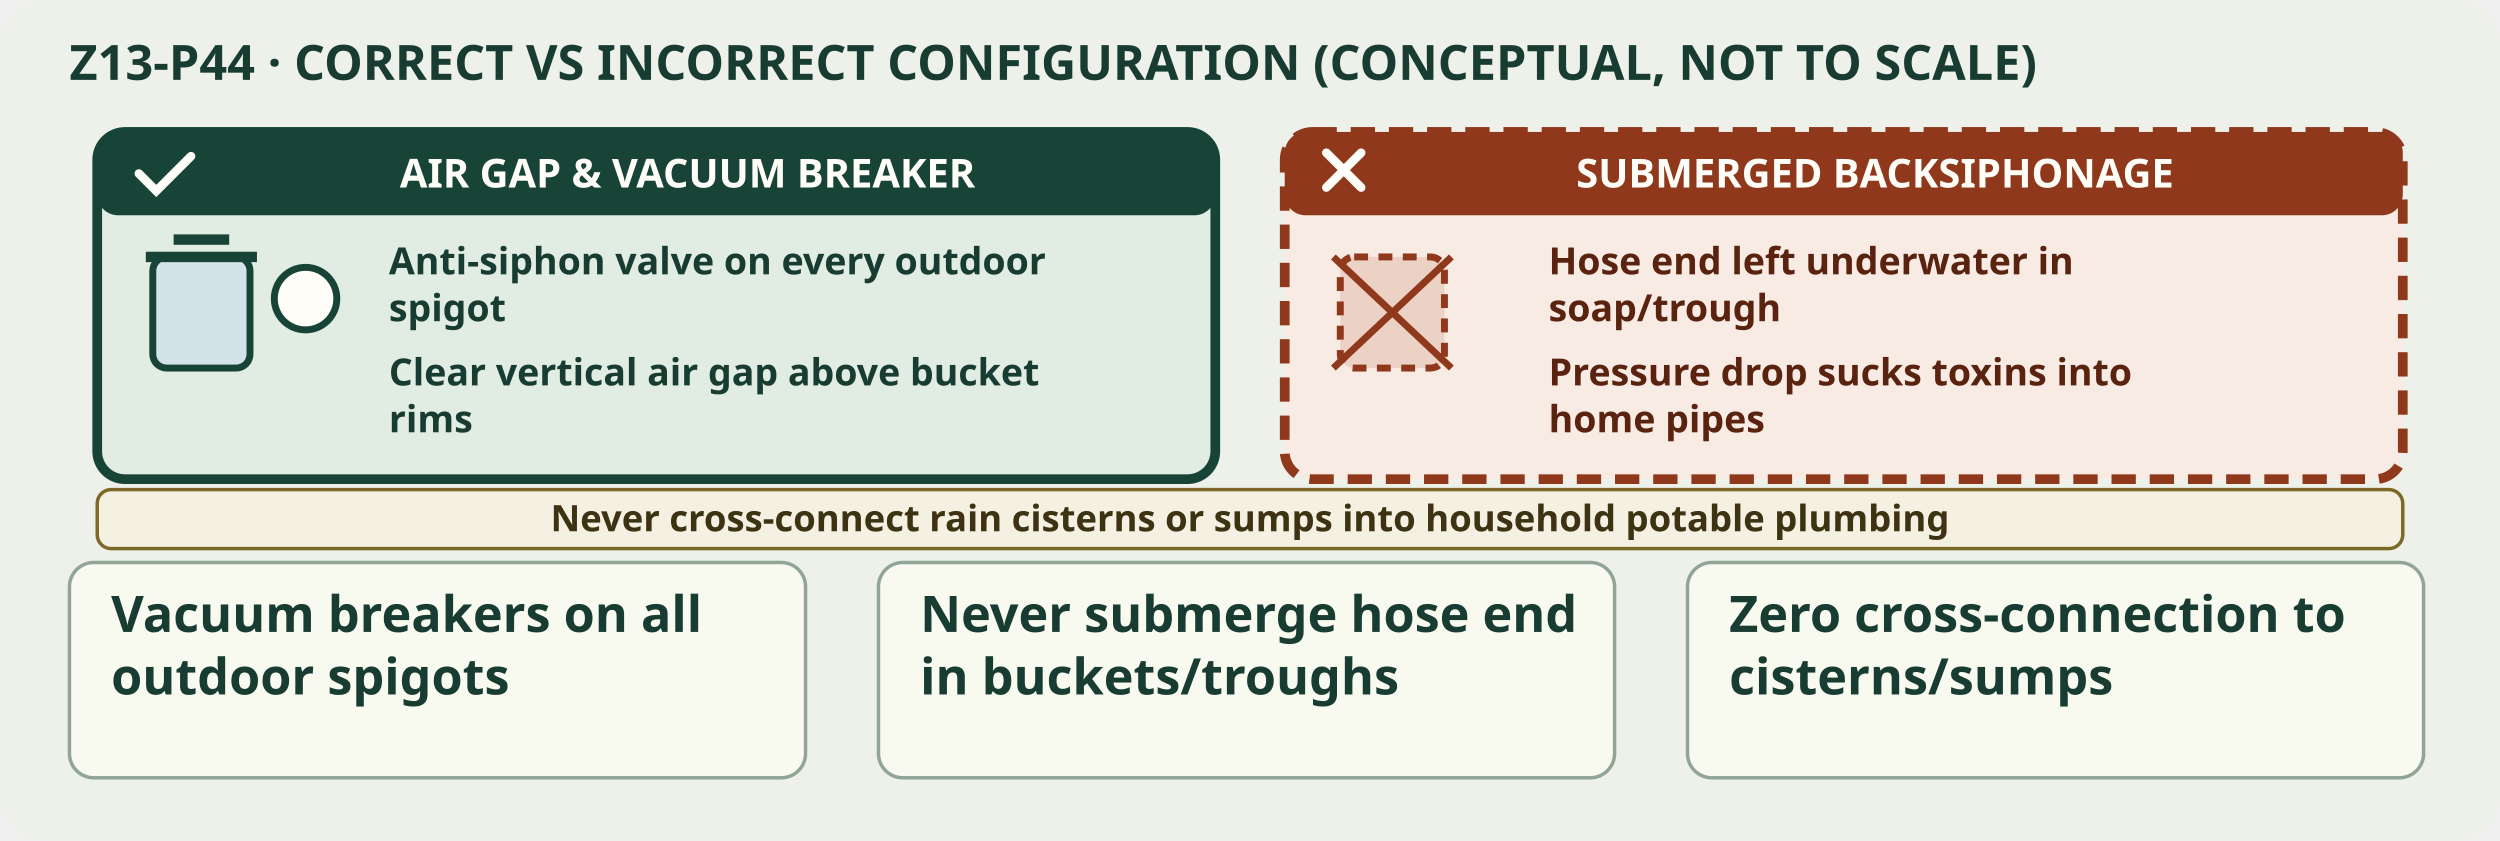
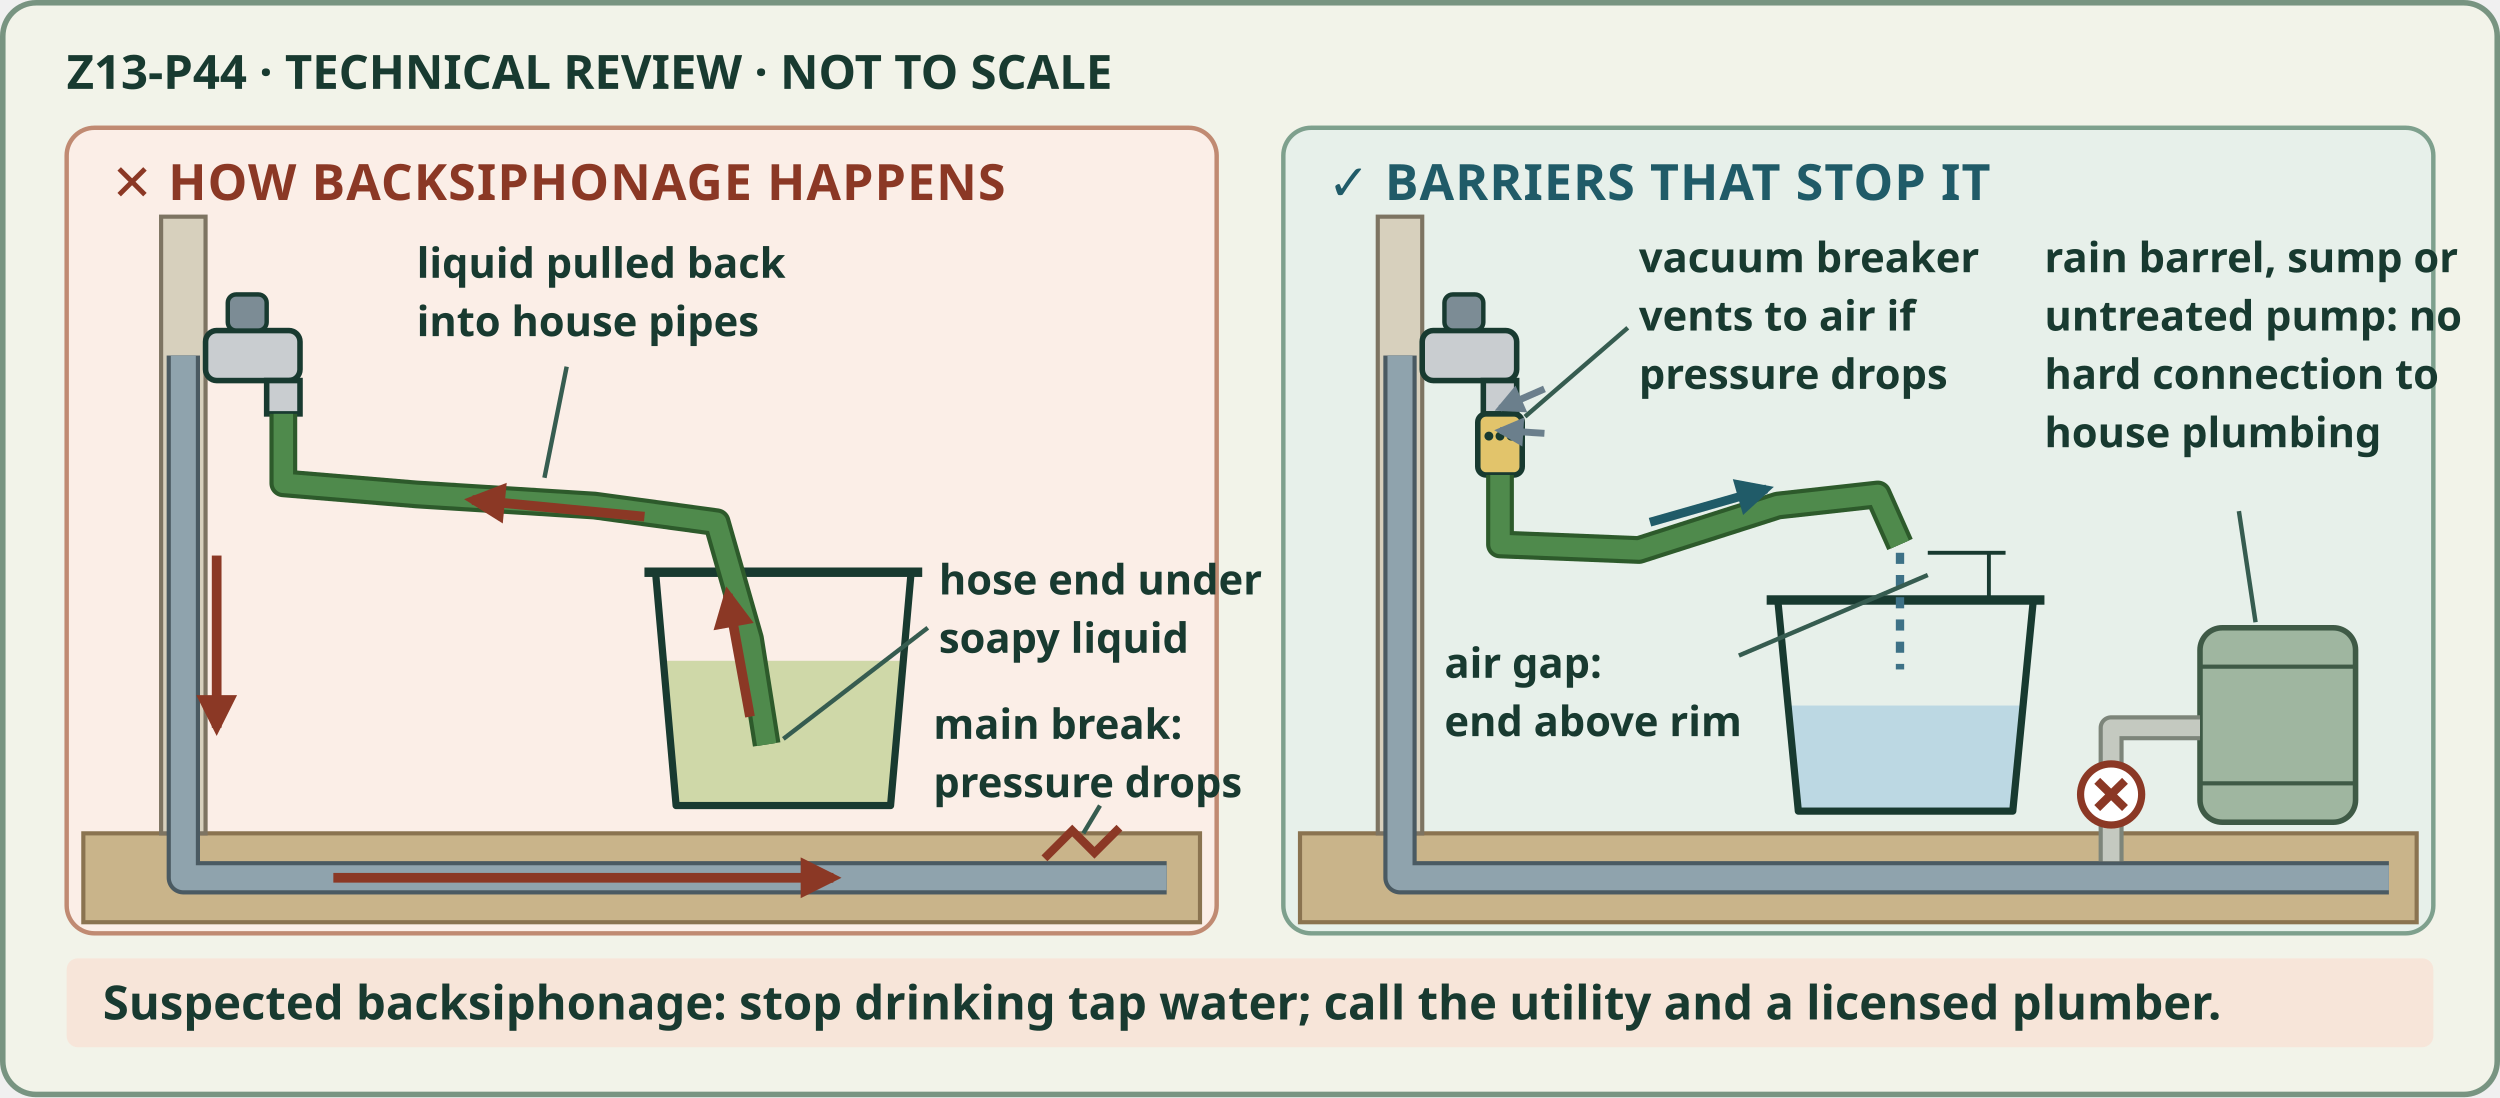
- <svg xmlns="http://www.w3.org/2000/svg" viewBox="0 0 720 242" role="img" aria-labelledby="title desc">
+ <svg xmlns="http://www.w3.org/2000/svg" viewBox="0 0 900 395" role="img" aria-labelledby="title desc">
  <defs>
-     <marker id="arrow" viewBox="0 0 10 10" markerWidth="3" markerHeight="3" refX="8" refY="5" orient="auto">
-       <path d="M0 0L10 5 0 10Z" fill="#285345" />
+     <marker id="m-flow" viewBox="0 0 10 10" refX="8" refY="5" markerWidth="4.2" markerHeight="4.2" orient="auto">
+       <path d="M0 0L10 5L0 10Z" fill="#205b68" />
+     </marker>
+     <marker id="m-reverse" viewBox="0 0 10 10" refX="8" refY="5" markerWidth="4.2" markerHeight="4.2" orient="auto">
+       <path d="M0 0L10 5L0 10Z" fill="#8b3825" />
+     </marker>
+     <marker id="m-load" viewBox="0 0 10 10" refX="8" refY="5" markerWidth="4.2" markerHeight="4.2" orient="auto">
+       <path d="M0 0L10 5L0 10Z" fill="#3b3b3b" />
+     </marker>
+     <marker id="m-air" viewBox="0 0 10 10" refX="8" refY="5" markerWidth="4.2" markerHeight="4.2" orient="auto">
+       <path d="M0 0L10 5L0 10Z" fill="#6b7f8c" />
+     </marker>
+     <marker id="m-ink" viewBox="0 0 10 10" refX="8" refY="5" markerWidth="4.2" markerHeight="4.2" orient="auto">
+       <path d="M0 0L10 5L0 10Z" fill="#183a30" />
    </marker>
  </defs>
-   <rect width="720" height="242" rx="12" fill="#edf1e9" />
-   <g font-family="system-ui,sans-serif" font-size="14.5" font-weight="650" fill="#183c31">
-     <text x="20" y="23" font-size="14" font-weight="700" fill="#183c31" text-anchor="start">Z13-P44 · CORRECT VS INCORRECT CONFIGURATION (CONCEPTUAL, NOT TO SCALE)</text>
-     <g id="correct-vs-wrong-canning-artwork">
-       <rect x="28" y="38" width="322" height="100" rx="8" fill="#e1ece3" stroke="#184438" stroke-width="2.8" />
-       <rect x="28" y="38" width="322" height="24" rx="6" fill="#184438" />
-       <path d="M40 50l5 5 10-10" fill="none" stroke="#fffdf7" stroke-width="2.5" stroke-linecap="round" />
-       <text x="198" y="54" font-size="11.5" font-weight="650" fill="#fffdf7" text-anchor="middle">AIR GAP &amp; VACUUM BREAKER</text>
-       <rect x="44" y="74" width="28" height="32" rx="4" fill="#d3e3ea" stroke="#184438" stroke-width="2" />
-       <path d="M42 74h32M50 69h16" stroke="#184438" stroke-width="3" />
-       <circle cx="88" cy="86" r="9" fill="#fffdf7" stroke="#184438" stroke-width="2" />
-       <text x="112" y="79.0" font-size="10.8" font-weight="650" fill="#183c31" text-anchor="start">Anti-siphon valve on every outdoor</text>
-       <text x="112" y="92.5" font-size="10.8" font-weight="650" fill="#183c31" text-anchor="start">spigot</text>
-       <text x="112" y="111.0" font-size="10.8" font-weight="650" fill="#183c31" text-anchor="start">Clear vertical air gap above bucket</text>
-       <text x="112" y="124.5" font-size="10.8" font-weight="650" fill="#183c31" text-anchor="start">rims</text>
-       <rect x="370" y="38" width="322" height="100" rx="8" fill="#f8ebe3" stroke="#8f381c" stroke-width="2.8" stroke-dasharray="7 4" />
-       <rect x="370" y="38" width="322" height="24" rx="6" fill="#8f381c" />
-       <path d="M382 44l10 10m0-10l-10 10" fill="none" stroke="#fffdf7" stroke-width="2.5" stroke-linecap="round" />
-       <text x="540" y="54" font-size="11.5" font-weight="650" fill="#fffdf7" text-anchor="middle">SUBMERGED BACKSIPHONAGE</text>
-       <rect x="386" y="74" width="30" height="32" rx="4" fill="#ecd2c5" stroke="#8f381c" stroke-width="2" stroke-dasharray="4 3" />
-       <path d="M384 74l34 32M418 74l-34 32" stroke="#8f381c" stroke-width="2" />
-       <text x="446" y="79.0" font-size="10.8" font-weight="650" fill="#5a2310" text-anchor="start">Hose end left underwater in</text>
-       <text x="446" y="92.5" font-size="10.8" font-weight="650" fill="#5a2310" text-anchor="start">soap/trough</text>
-       <text x="446" y="111.0" font-size="10.8" font-weight="650" fill="#5a2310" text-anchor="start">Pressure drop sucks toxins into</text>
-       <text x="446" y="124.5" font-size="10.8" font-weight="650" fill="#5a2310" text-anchor="start">home pipes</text>
-       <rect x="28" y="141" width="664" height="17" rx="4" fill="#f5f1e2" stroke="#7c6928" />
-       <text x="360" y="153" font-size="10.5" font-weight="650" fill="#3d3312" text-anchor="middle">Never cross-connect rain cisterns or sumps into household potable plumbing</text>
-     </g>
-     <g id="stage-panels">
-       <rect x="20" y="162" width="212" height="62" rx="7" fill="#f9faef" stroke="#90a595" />
-       <text x="32" y="182" font-size="14.5" font-weight="650" fill="#183c31" text-anchor="start">Vacuum breakers on all</text>
-       <text x="32" y="200" font-size="14.5" font-weight="650" fill="#183c31" text-anchor="start">outdoor spigots</text>
-       <rect x="253" y="162" width="212" height="62" rx="7" fill="#f9faef" stroke="#90a595" />
-       <text x="265" y="182" font-size="14.5" font-weight="650" fill="#183c31" text-anchor="start">Never submerge hose end</text>
-       <text x="265" y="200" font-size="14.5" font-weight="650" fill="#183c31" text-anchor="start">in buckets/troughs</text>
-       <rect x="486" y="162" width="212" height="62" rx="7" fill="#f9faef" stroke="#90a595" />
-       <text x="498" y="182" font-size="14.5" font-weight="650" fill="#183c31" text-anchor="start">Zero cross-connection to</text>
-       <text x="498" y="200" font-size="14.5" font-weight="650" fill="#183c31" text-anchor="start">cisterns/sumps</text>
-     </g>
+   <style>text{font:650 19px system-ui,sans-serif;fill:#183a30}.small{font-size:17px}.tiny{font-size:15px}.head{font-size:18px;letter-spacing:.4px}.warn{fill:#8b3825}.ok{fill:#205b68}.mute{fill:#4c5d55}.inv{fill:#ffffff}.lead{fill:none;stroke:#365c50;stroke-width:1.6}</style>
+   <rect x="1" y="1" width="898" height="393" rx="12" fill="#f2f3e9" stroke="#789481" stroke-width="2" />
+   <text x="24" y="32" class="small">Z13-P44 · TECHNICAL REVIEW · NOT TO SCALE</text>
+   <g id="z13-p44-artwork">
+     <rect x="24" y="46" width="414" height="290" rx="10" fill="#fbeee7" stroke="#c08a72" stroke-width="1.6" />
+     <text x="40" y="72" class="head warn">✕ HOW BACKSIPHONAGE HAPPENS</text>
+     <rect x="462" y="46" width="414" height="290" rx="10" fill="#e7f0ea" stroke="#7ea08d" stroke-width="1.6" />
+     <text x="478" y="72" class="head ok">✓ BARRIERS THAT STOP IT</text>
+     <rect x="30" y="300" width="402" height="32" fill="#c9b48a" stroke="#8a7350" stroke-width="1.5" />
+     <rect x="58" y="78" width="16" height="222" fill="#d7d0bd" stroke="#7d7462" stroke-width="1.5" />
+     <path d="M66 128L66 316L420 316" fill="none" stroke="#4a5a62" stroke-width="12" stroke-linejoin="round" />
+     <path d="M66 128L66 316L420 316" fill="none" stroke="#8fa3ad" stroke-width="9" stroke-linejoin="round" />
+     <rect x="74" y="119" width="34" height="18" rx="4" fill="#c9cdd0" stroke="#183a30" stroke-width="2" />
+     <rect x="82" y="106" width="14" height="13" rx="3" fill="#7c8c95" stroke="#183a30" stroke-width="1.6" />
+     <rect x="96" y="137" width="12" height="12" fill="#c9cdd0" stroke="#183a30" stroke-width="2" />
+     <path d="M238.8 237.9L325.2 237.9L320.6 290L243.4 290Z" fill="#cfd8a8" />
+     <path d="M236 206L328 206L320.6 290L243.4 290Z" fill="none" stroke="#183a30" stroke-width="2.6" stroke-linejoin="round" />
+     <line x1="232" y1="206" x2="332" y2="206" stroke="#183a30" stroke-width="3.4" />
+     <path d="M102 149L102 174L150 178L214 182L258 188L270 230L276 268" fill="none" stroke="#2d5a2b" stroke-width="10" stroke-linejoin="round" />
+     <path d="M102 149L102 174L150 178L214 182L258 188L270 230L276 268" fill="none" stroke="#4f8a4c" stroke-width="7" stroke-linejoin="round" />
+     <path d="M376 309l10-10 8 8 9-9" fill="none" stroke="#8b3825" stroke-width="3" />
+     <path d="M270 258L262 214" fill="none" stroke="#8b3825" stroke-width="3.5" marker-end="url(#m-reverse)" />
+     <path d="M232 186L170 180" fill="none" stroke="#8b3825" stroke-width="3.5" marker-end="url(#m-reverse)" />
+     <path d="M78 200V262" fill="none" stroke="#8b3825" stroke-width="3.5" marker-end="url(#m-reverse)" />
+     <path d="M120 316H300" fill="none" stroke="#8b3825" stroke-width="3.5" marker-end="url(#m-reverse)" />
+     <path class="lead" d="M282 266L334 226" />
+     <text x="338" y="214" class="tiny">hose end under</text>
+     <text x="338" y="235" class="tiny">soapy liquid</text>
+     <path class="lead" d="M196 172L204 132" />
+     <text x="150" y="100" class="tiny">liquid pulled back</text>
+     <text x="150" y="121" class="tiny">into house pipes</text>
+     <path class="lead" d="M390 300L396 290" />
+     <text x="336" y="266" class="tiny">main break:</text>
+     <text x="336" y="287" class="tiny">pressure drops</text>
+     <rect x="468" y="300" width="402" height="32" fill="#c9b48a" stroke="#8a7350" stroke-width="1.5" />
+     <rect x="496" y="78" width="16" height="222" fill="#d7d0bd" stroke="#7d7462" stroke-width="1.5" />
+     <path d="M504 128L504 316L860 316" fill="none" stroke="#4a5a62" stroke-width="12" stroke-linejoin="round" />
+     <path d="M504 128L504 316L860 316" fill="none" stroke="#8fa3ad" stroke-width="9" stroke-linejoin="round" />
+     <rect x="512" y="119" width="34" height="18" rx="4" fill="#c9cdd0" stroke="#183a30" stroke-width="2" />
+     <rect x="520" y="106" width="14" height="13" rx="3" fill="#7c8c95" stroke="#183a30" stroke-width="1.6" />
+     <rect x="534" y="137" width="12" height="12" fill="#c9cdd0" stroke="#183a30" stroke-width="2" />
+     <rect x="532" y="149" width="16" height="22" rx="3" fill="#e2c46b" stroke="#183a30" stroke-width="2" />
+     <circle cx="536" cy="157" r="1.6" fill="#183a30" />
+     <circle cx="540" cy="157" r="1.6" fill="#183a30" />
+     <circle cx="544" cy="157" r="1.6" fill="#183a30" />
+     <path d="M556 140L540 147" fill="none" stroke="#6b7f8c" stroke-width="2.5" marker-end="url(#m-air)" />
+     <path d="M556 156L540 155" fill="none" stroke="#6b7f8c" stroke-width="2.5" marker-end="url(#m-air)" />
+     <path d="M643.7 254L728.3 254L724.6 292L647.4 292Z" fill="#bcd8e3" />
+     <path d="M640 216L732 216L724.6 292L647.4 292Z" fill="none" stroke="#183a30" stroke-width="2.6" stroke-linejoin="round" />
+     <line x1="636" y1="216" x2="736" y2="216" stroke="#183a30" stroke-width="3.4" />
+     <path d="M540 171L540 196L590 198L640 182L676 178L684 196" fill="none" stroke="#2d5a2b" stroke-width="10" stroke-linejoin="round" />
+     <path d="M540 171L540 196L590 198L640 182L676 178L684 196" fill="none" stroke="#4f8a4c" stroke-width="7" stroke-linejoin="round" />
+     <path d="M684 199v42" stroke="#3d7186" stroke-width="3" stroke-dasharray="4 4" />
+     <path d="M594 188L636 176" fill="none" stroke="#205b68" stroke-width="3.2" marker-end="url(#m-flow)" />
+     <path d="M694 199h28M694 216h28" stroke="#183a30" stroke-width="1.4" />
+     <path d="M716 199v17" stroke="#183a30" stroke-width="1.4" />
+     <path class="lead" d="M694 207L626 236" />
+     <text x="520" y="244" class="tiny">air gap:</text>
+     <text x="520" y="265" class="tiny">end above rim</text>
+     <path class="lead" d="M549 150L586 118" />
+     <text x="590" y="98" class="tiny">vacuum breaker</text>
+     <text x="590" y="119" class="tiny">vents to air if</text>
+     <text x="590" y="140" class="tiny">pressure drops</text>
+     <rect x="792" y="226" width="56" height="70" rx="8" fill="#9fb6a0" stroke="#3f5a46" stroke-width="2" />
+     <path d="M792 240h56M792 282h56" stroke="#3f5a46" stroke-width="1.5" />
+     <path d="M792 262L760 262L760 310" fill="none" stroke="#7d857a" stroke-width="9" stroke-linejoin="round" />
+     <path d="M792 262L760 262L760 310" fill="none" stroke="#c4c9c0" stroke-width="6" stroke-linejoin="round" />
+     <circle cx="760" cy="286" r="11" fill="#fff" stroke="#8b3825" stroke-width="2.6" />
+     <path d="M755 281.1L765 290.9M765 281.1L755 290.9" stroke="#8b3825" stroke-width="3" />
+     <text x="736" y="98" class="tiny">rain barrel, sump or</text>
+     <text x="736" y="119" class="tiny">untreated pump: no</text>
+     <text x="736" y="140" class="tiny">hard connection to</text>
+     <text x="736" y="161" class="tiny">house plumbing</text>
+     <path class="lead" d="M812 224L806 184" />
+     <rect x="24" y="345" width="852" height="32" rx="4" fill="#f7e5d9" />
+     <text x="37" y="367" class="small">Suspected backsiphonage: stop drinking tap water; call the utility and a licensed plumber.</text>
  </g>
</svg>
